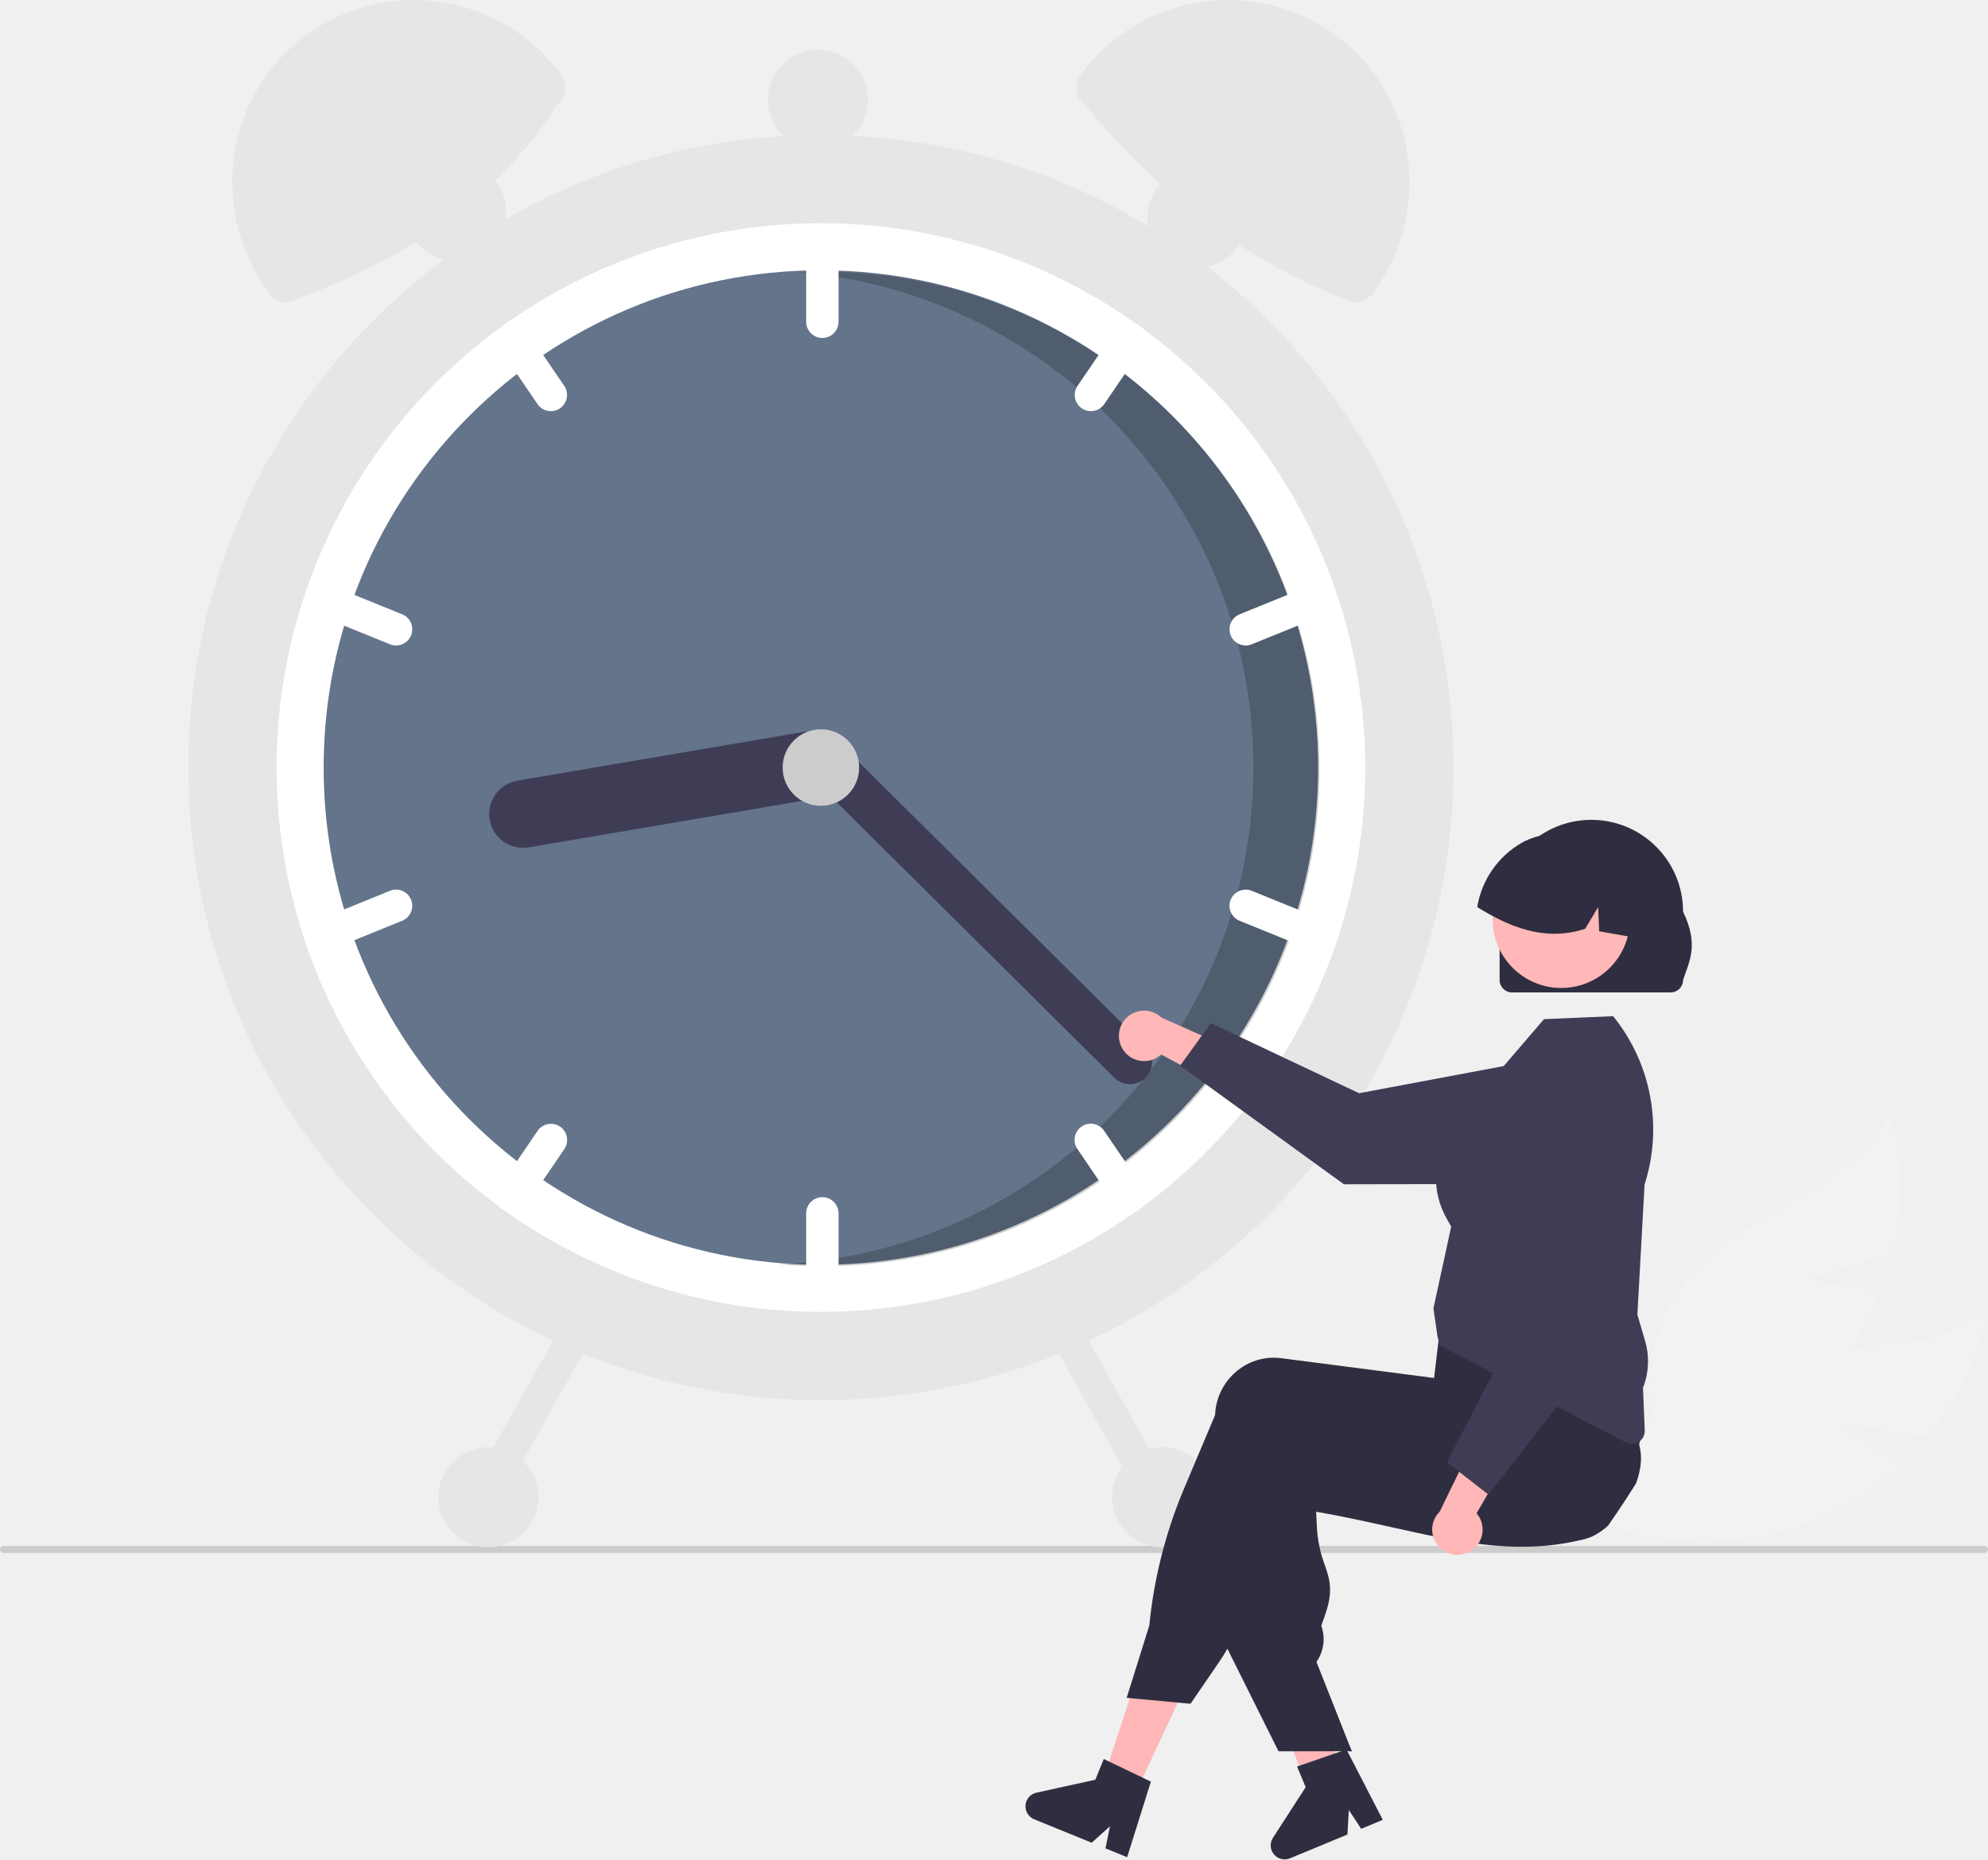
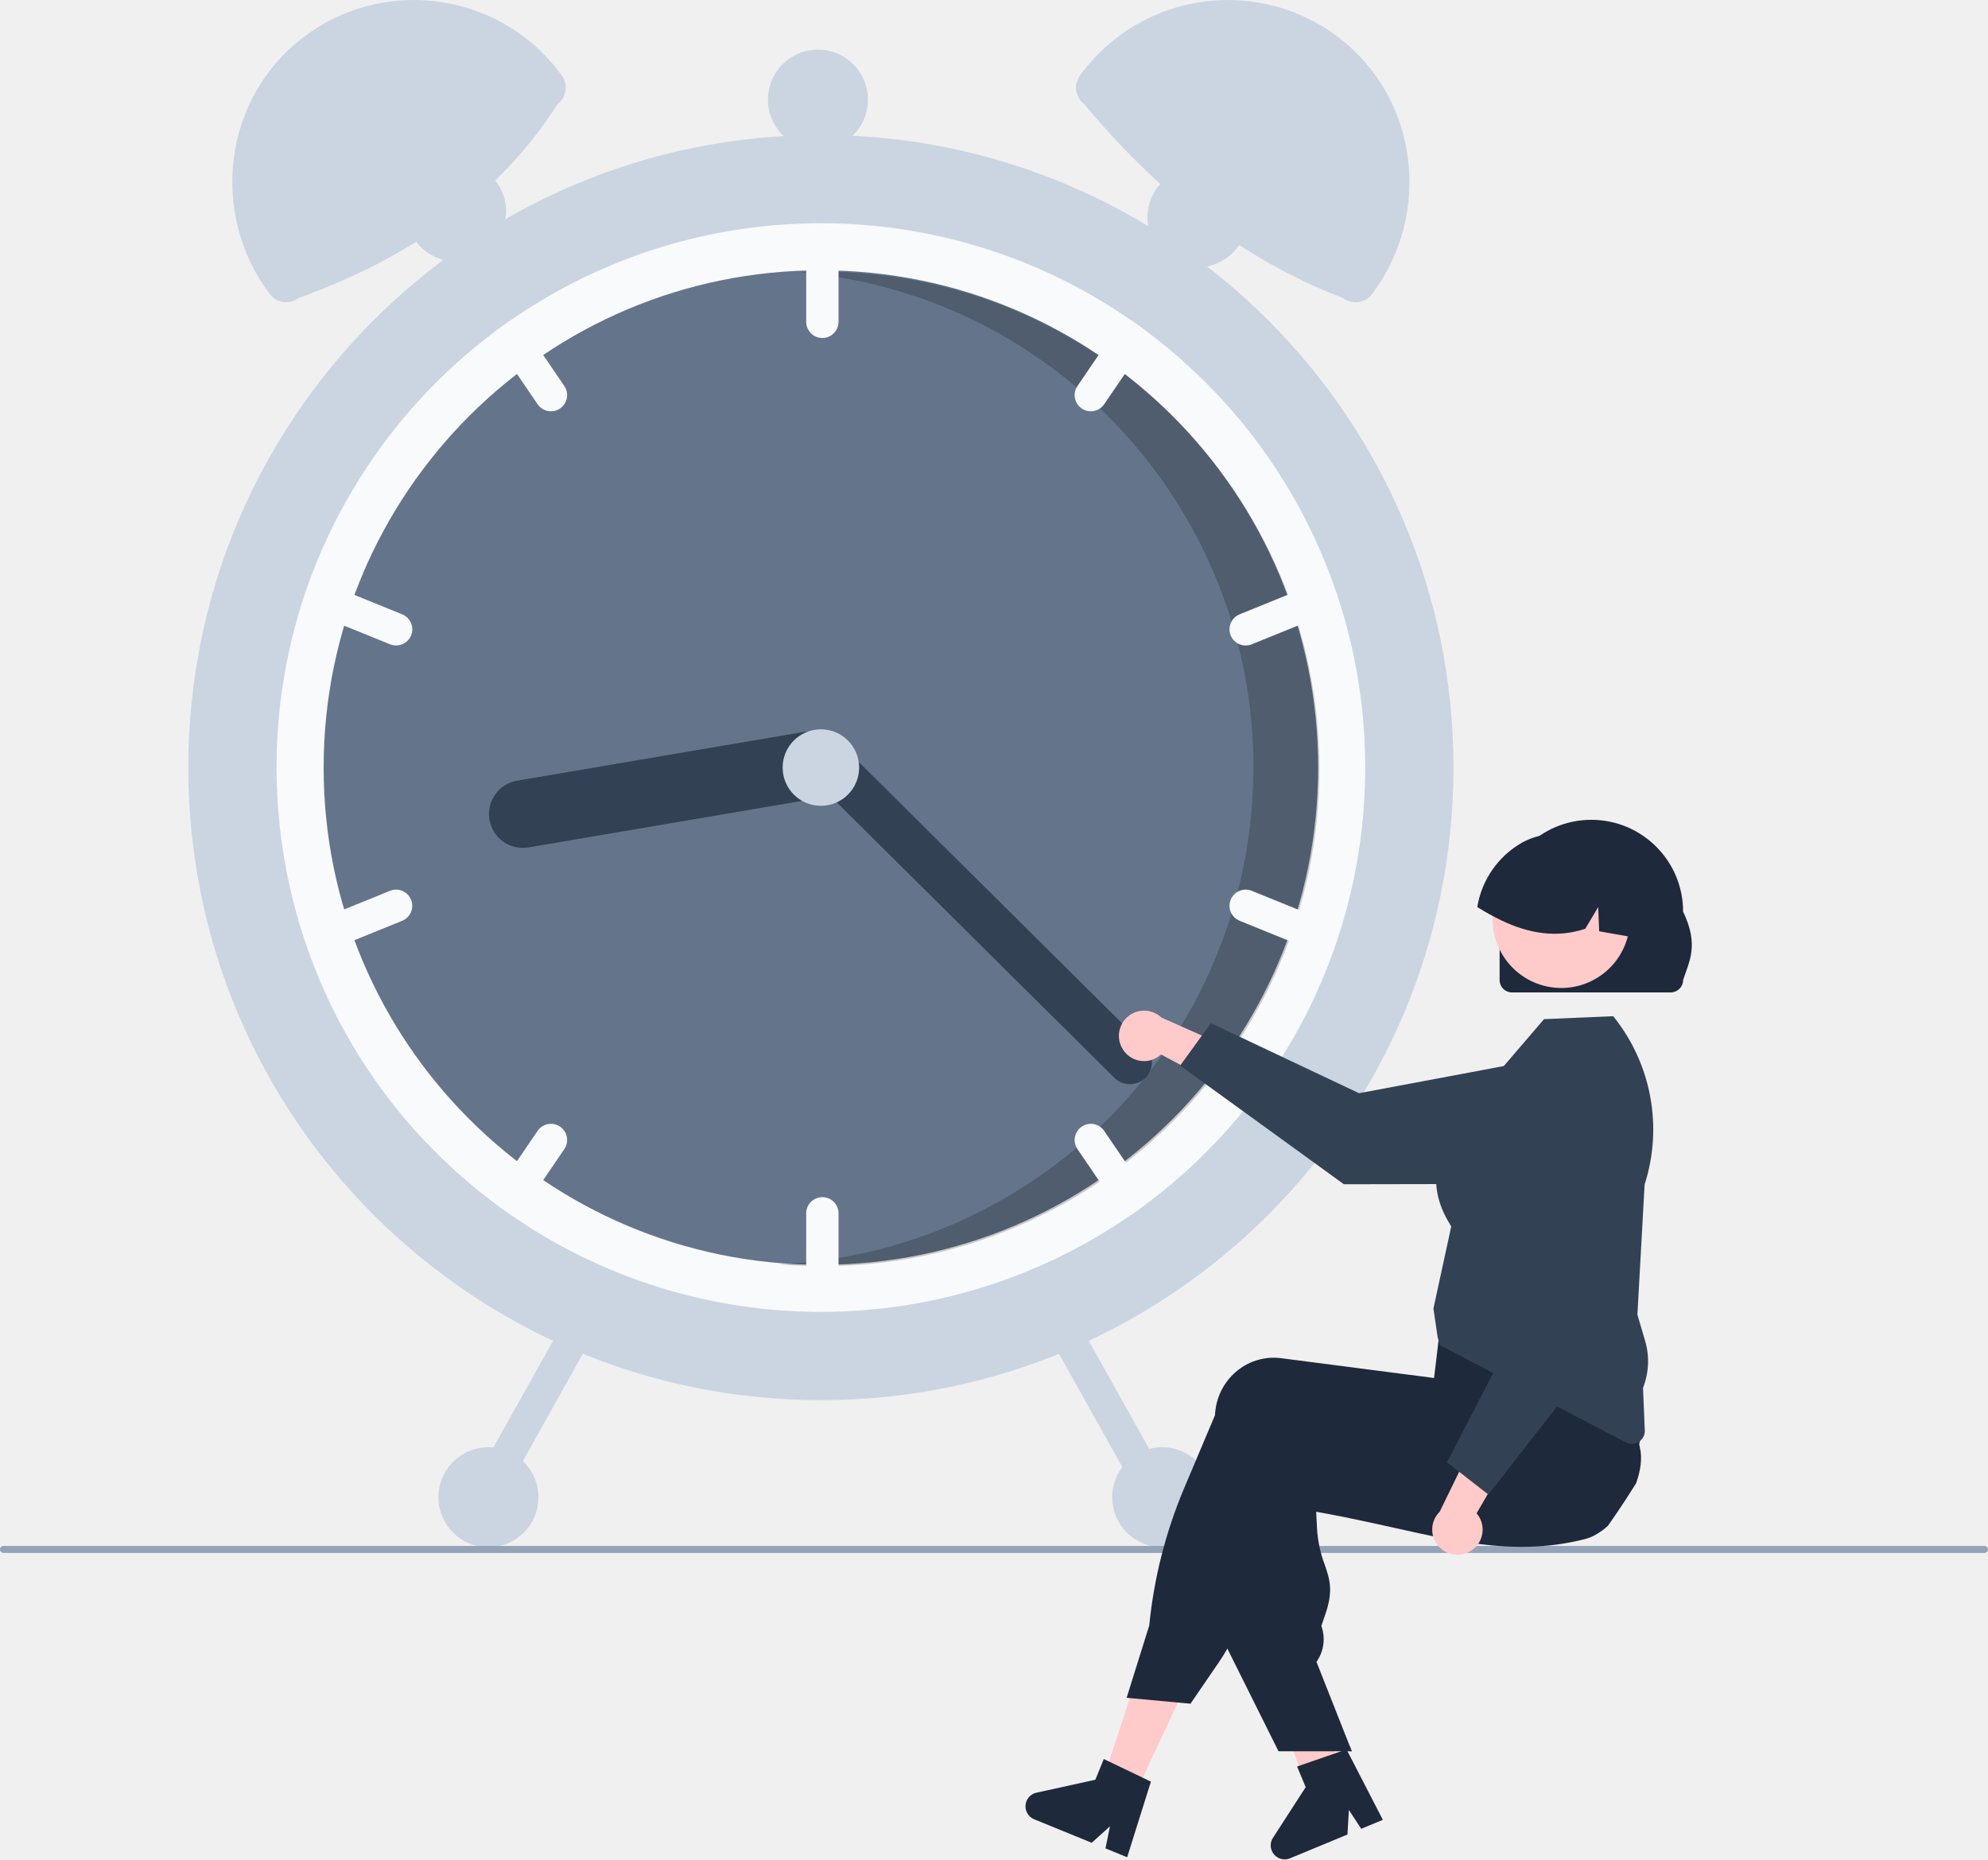
- <svg xmlns="http://www.w3.org/2000/svg" data-name="Layer 1" width="675.67" height="631.947" viewBox="0 0 675.67 631.947">
-   <path d="M886.757,617.484l30.311,4.737a98.985,98.985,0,0,0,20.604-42.939c-22.164,18.143-55.869,8.502-82.745,18.407A59.54,59.54,0,0,0,819.307,635.033L804.494,650.97A99.77,99.77,0,0,0,887.905,646.378a96.372,96.372,0,0,0,19.64-14.099C896.939,625.6,886.757,617.484,886.757,617.484Z" transform="translate(-262.165 -134.0265)" fill="#f2f2f2" />
-   <path d="M875.996,569.007l29.242-9.278a98.985,98.985,0,0,0-.708-47.621c-11.746,26.123-46.214,32.526-65.851,53.377a59.54,59.54,0,0,0-15.227,49.31l-6.151,20.871a99.77,99.77,0,0,0,72.609-41.31,96.373,96.373,0,0,0,11.291-21.379C888.73,571.73,875.996,569.007,875.996,569.007Z" transform="translate(-262.165 -134.0265)" fill="#f2f2f2" />
-   <path d="M937.835,660.625a1.186,1.186,0,0,1-1.19,1.19H263.355a1.19,1.19,0,0,1,0-2.38h673.29A1.187,1.187,0,0,1,937.835,660.625Z" transform="translate(-262.165 -134.0265)" fill="#ccc" />
-   <circle cx="278.998" cy="260.866" r="215" fill="#e6e6e6" />
-   <path d="M726.163,394.892a184.744,184.744,0,0,1-74.67,148.51c-1.55,1.16-3.13,2.29-4.72,3.39a185.031,185.031,0,0,1-211.22,0c-1.59-1.1-3.17-2.23-4.72-3.39a185.02,185.02,0,0,1,0-297.02c1.55-1.16,3.13-2.29,4.72-3.39a185.031,185.031,0,0,1,211.22,0c1.59,1.1,3.17,2.23,4.72,3.39A184.744,184.744,0,0,1,726.163,394.892Z" transform="translate(-262.165 -134.0265)" fill="#fff" />
-   <circle cx="278.998" cy="260.866" r="169" fill="#64748b" />
-   <path d="M541.604,226.365c-2.562,0-5.108.067-7.642.18a168.995,168.995,0,0,1-7.156,337.168c4.878.423,9.811.652,14.799.652a169,169,0,0,0,0-338Z" transform="translate(-262.165 -134.0265)" opacity="0.2" />
-   <path d="M541.663,213.892a5.51,5.51,0,0,0-5.5,5.5v24a5.5,5.5,0,0,0,11,0v-24A5.51,5.51,0,0,0,541.663,213.892Z" transform="translate(-262.165 -134.0265)" fill="#fff" />
-   <path d="M651.493,246.382c-1.55-1.16-3.13-2.29-4.72-3.39a5.497,5.497,0,0,0-4.9,2.39l-13.51,19.83a5.499,5.499,0,0,0,9.09,6.19l13.51-19.83A5.464,5.464,0,0,0,651.493,246.382Z" transform="translate(-262.165 -134.0265)" fill="#fff" />
-   <path d="M712.873,336.802a5.493,5.493,0,0,0-7.16-3.02l-22.24,9.03a5.499,5.499,0,0,0,4.14,10.19l22.24-9.03A5.512,5.512,0,0,0,712.873,336.802Z" transform="translate(-262.165 -134.0265)" fill="#fff" />
-   <path d="M453.963,265.212l-13.51-19.83a5.497,5.497,0,0,0-4.9-2.39c-1.59,1.1-3.17,2.23-4.72,3.39a5.464,5.464,0,0,0,.53,5.19l13.51,19.83a5.499,5.499,0,0,0,9.09-6.19Z" transform="translate(-262.165 -134.0265)" fill="#fff" />
-   <path d="M398.853,342.812l-22.24-9.03a5.499,5.499,0,0,0-4.14,10.19l22.24,9.03a5.499,5.499,0,0,0,4.14-10.19Z" transform="translate(-262.165 -134.0265)" fill="#fff" />
-   <path d="M541.663,540.892a5.51,5.51,0,0,0-5.5,5.5v24a5.5,5.5,0,0,0,11,0v-24A5.51,5.51,0,0,0,541.663,540.892Z" transform="translate(-262.165 -134.0265)" fill="#fff" />
-   <path d="M650.963,538.212l-13.51-19.83a5.499,5.499,0,1,0-9.09,6.19l13.51,19.83a5.497,5.497,0,0,0,4.9,2.39c1.59-1.1,3.17-2.23,4.72-3.39A5.464,5.464,0,0,0,650.963,538.212Z" transform="translate(-262.165 -134.0265)" fill="#fff" />
-   <path d="M709.853,445.812l-22.24-9.03a5.499,5.499,0,0,0-4.14,10.19l22.24,9.03a5.499,5.499,0,0,0,4.14-10.19Z" transform="translate(-262.165 -134.0265)" fill="#fff" />
-   <path d="M452.513,516.932a5.5,5.5,0,0,0-7.64,1.45l-13.51,19.83a5.464,5.464,0,0,0-.53,5.19c1.55,1.16,3.13,2.29,4.72,3.39a5.497,5.497,0,0,0,4.9-2.39l13.51-19.83A5.498,5.498,0,0,0,452.513,516.932Z" transform="translate(-262.165 -134.0265)" fill="#fff" />
-   <path d="M401.873,439.802a5.493,5.493,0,0,0-7.16-3.02l-22.24,9.03a5.499,5.499,0,0,0,4.14,10.19l22.24-9.03A5.512,5.512,0,0,0,401.873,439.802Z" transform="translate(-262.165 -134.0265)" fill="#fff" />
-   <path d="M548.799,392.163a11.513,11.513,0,0,1-9.409,13.266l-97.598,16.601a11.5,11.5,0,0,1-3.857-22.674l97.598-16.601A11.513,11.513,0,0,1,548.799,392.163Z" transform="translate(-262.165 -134.0265)" fill="#3f3d56" />
-   <path d="M651.518,500.294a7.508,7.508,0,0,1-10.607.042l-105.063-104.239a7.5,7.5,0,0,1,10.565-10.648l105.063,104.239A7.508,7.508,0,0,1,651.518,500.294Z" transform="translate(-262.165 -134.0265)" fill="#3f3d56" />
-   <circle cx="278.998" cy="260.866" r="13" fill="#ccc" />
-   <path d="M451.619,169.471c-19.955,31.372-50.401,52.193-87.95,65.87a7.059,7.059,0,0,1-9.882-1.418l0,0c-20.396-27.232-15.791-66.153,11.128-86.962a62.068,62.068,0,0,1,87.558,11.875l.564.753A7.059,7.059,0,0,1,451.619,169.471Z" transform="translate(-262.165 -134.0265)" fill="#e6e6e6" />
-   <path d="M629.852,158.836a62.068,62.068,0,0,1,87.558-11.875c26.918,20.809,31.524,59.729,11.128,86.962l0,0a7.059,7.059,0,0,1-9.882,1.418c-34.857-13.345-63.442-36.439-87.95-65.87a7.059,7.059,0,0,1-1.418-9.882Z" transform="translate(-262.165 -134.0265)" fill="#e6e6e6" />
-   <path d="M621.106,581.161a5.51,5.51,0,0,0-2.114,7.485l31.742,56.723a5.5,5.5,0,0,0,9.599-5.372l-31.742-56.723A5.51,5.51,0,0,0,621.106,581.161Z" transform="translate(-262.165 -134.0265)" fill="#e6e6e6" />
-   <path d="M453.734,583.274,421.992,639.997a5.5,5.5,0,0,0,9.599,5.372l31.742-56.723a5.5,5.5,0,1,0-9.599-5.372Z" transform="translate(-262.165 -134.0265)" fill="#e6e6e6" />
-   <circle cx="394.998" cy="508.866" r="17" fill="#e6e6e6" />
-   <circle cx="406.998" cy="73.866" r="17" fill="#e6e6e6" />
-   <circle cx="277.998" cy="33.866" r="17" fill="#e6e6e6" />
-   <circle cx="154.998" cy="71.866" r="17" fill="#e6e6e6" />
-   <circle cx="165.998" cy="508.866" r="17" fill="#e6e6e6" />
-   <path d="M643.828,490.733a8.516,8.516,0,0,0,12.95,1.677l26.676,14.293-1.431-15.661L656.911,479.87a8.562,8.562,0,0,0-13.083,10.863Z" transform="translate(-262.165 -134.0265)" fill="#ffb7b7" />
-   <path d="M663.264,496.199l10.453-14.43,50.36,23.807,62.667-11.758a21.471,21.471,0,0,1,25.43,21.063h0a21.494,21.494,0,0,1-21.431,21.51l-71.816.133Z" transform="translate(-262.165 -134.0265)" fill="#3f3d56" />
-   <polygon points="384.999 611.399 374.422 606.341 388.951 562.133 404.56 569.599 384.999 611.399" fill="#ffb7b7" />
-   <path d="M718.07,738.299c-.769.482-1.538.956-2.315,1.43-1.546.948-3.107,1.88-4.669,2.797-.785.458-1.577.917-2.362,1.367v.023l-.047.008-.016.008-1.196.295-1.717-4.537-.792-2.09-1.119-2.96-2.051-5.415-10.799-28.511,16.788-4.141.629,2.571h.008l.311,1.274,5.865,23.788,1.196,4.863.039.148.722,2.905.622,2.517.691,2.812Z" transform="translate(-262.165 -134.0265)" fill="#ffb7b7" />
-   <path d="M818.218,638.174c-1.064,1.709-2.152,3.41-3.247,5.096q-3.053,4.708-6.269,9.276c0,.008-.008.008-.016.016a21.934,21.934,0,0,1-4.117,3.006c-.062.047-.132.078-.194.117a15.18,15.18,0,0,1-3.465,1.391c-.435.109-.878.217-1.313.326-1.569.373-3.123.691-4.669.971-2.75.489-5.469.839-8.173,1.057-.218.023-.435.039-.653.054-11.117.816-21.939-.497-33.235-2.649-5.578-1.057-11.272-2.323-17.169-3.636-1.927-.435-3.861-.862-5.819-1.29-.148-.031-.303-.07-.458-.101-2.797-.614-5.64-1.22-8.553-1.818-3.667-.754-7.45-1.484-11.381-2.175l.28,5.539a41.689,41.689,0,0,0,2.626,12.453c1.678,4.91,3.006,8.794.202,16.881l-1.352,3.915a13.372,13.372,0,0,1-1.375,11.832l-.272.412,11.272,28.519.73,1.849h-5.772l-7.101.008H696.692l-17.363-34.835-.831-1.663v-.085l1.795-66.943c.023-.59.07-1.189.148-1.779a20.353,20.353,0,0,1,7.745-13.704,19.6,19.6,0,0,1,14.597-3.993l5.943.769,12.143,1.569,8.553,1.111.171.023,25.225,3.263,1.81-7.38.334-.124,10.62-3.892,36.731-13.463.093-.031,2.416-.886.287.466c.085.14.171.28.249.42a71.999,71.999,0,0,1,5.803,13.471,211.477,211.477,0,0,1,6.098,23.283q.105.513.186.932l.023.085c.023.132.039.217.047.241C820.363,629.605,819.772,633.909,818.218,638.174Z" transform="translate(-262.165 -134.0265)" fill="#2f2e41" />
-   <path d="M819.769,613.503c-.117-.497-.264-1.002-.419-1.492a106.29,106.29,0,0,0-4.304-10.892c-1.833-4.04-4.032-8.367-6.65-13.051q-1.899-3.403-4.086-7.077-1.095-1.841-2.276-3.752a1.972,1.972,0,0,0-.101-.171l-.225-.373-36.342,4.863-13.533,1.81-.808,6.743-.194,1.67c-.008,0-.008,0,0,.008l-.544,4.552v.008l-.722,6.013-.062-.008-20.082-2.603-20.696-2.68-11.117-1.437a19.588,19.588,0,0,0-14.597,3.993,20.363,20.363,0,0,0-7.745,13.704c-.07.544-.117,1.103-.14,1.655l-10.488,24.852a160.343,160.343,0,0,0-11.855,46.643l-7.691,24.588,1.095.101,16.299,1.515,4.304.404,9.478-13.836c1.08-1.577,2.105-3.201,3.061-4.863a73.861,73.861,0,0,0,4.187-8.421l20.502-48.788q2.377.408,4.708.777,10.779,1.748,20.696,2.851c21.496,2.401,40.11,2.587,56.681.552q6.98-.851,13.494-2.237,2.389-.501,4.716-1.08c.365-.085.722-.171,1.08-.264a19.825,19.825,0,0,0,13.867-12.958A20.228,20.228,0,0,0,819.769,613.503Z" transform="translate(-262.165 -134.0265)" fill="#2f2e41" />
-   <path d="M650.542,738.207l-11.443-5.485-1.795-.862-2.867,7.038-20.012,4.405a4.748,4.748,0,0,0-.777,9.035l19.554,7.979,6.207-5.586-1.523,7.497,7.365,3.006,8.072-25.691Z" transform="translate(-262.165 -134.0265)" fill="#2f2e41" />
-   <polygon points="458.703 593.34 459.434 595.189 458.703 595.189 458.703 593.34" fill="#2f2e41" />
-   <path d="M716.883,729.611,704.892,733.765l-1.882.65,2.915,7.018-11.121,17.211a4.748,4.748,0,0,0,5.805,6.967l19.508-8.089.48-8.337,4.193,6.398,7.349-3.046-12.341-23.935Z" transform="translate(-262.165 -134.0265)" fill="#2f2e41" />
-   <path d="M816.778,624.759a4.404,4.404,0,0,1-2.043-.507l-63.274-33.062-.731-2.993-1.378-9.472.019-.089,6.018-27.743c-.11-.238-.341-.629-.601-1.07-2.687-4.552-10.862-18.405,4.741-37.48l27.395-31.939,23.513-1.012.268.338A61.242,61.242,0,0,1,821.115,536.617l-2.448,44.217,2.626,8.93a24.639,24.639,0,0,1-.722,15.944l.602,14.459a4.417,4.417,0,0,1-4.395,4.592Z" transform="translate(-262.165 -134.0265)" fill="#3f3d56" />
-   <path d="M761.892,661.224a8.516,8.516,0,0,0,2.126-12.884L779.231,622.178l-15.702.885-12.039,24.708a8.562,8.562,0,0,0,10.402,13.453Z" transform="translate(-262.165 -134.0265)" fill="#ffb7b7" />
-   <path d="M768.031,641.99l-14.057-10.949,25.544-49.501L769.946,518.501a21.471,21.471,0,0,1,21.934-24.682h0a21.494,21.494,0,0,1,20.752,22.166l-2.365,71.777Z" transform="translate(-262.165 -134.0265)" fill="#3f3d56" />
-   <path id="f4e08e8b-ef08-4d70-8ad3-b81af8a71ff9-80" data-name="a1ca5f83-7fa1-45b1-9d3b-bf096f25c0e5" d="M771.842,467.131V443.864a31.177,31.177,0,1,1,62.354-.04v.04c5.495,11.451,2.057,16.895,0,23.267a4.193,4.193,0,0,1-4.186,4.186H776.03A4.193,4.193,0,0,1,771.842,467.131Z" transform="translate(-262.165 -134.0265)" fill="#2f2e41" />
-   <circle cx="530.632" cy="312.441" r="23.337" fill="#ffb7b7" />
-   <path d="M817.22,452.586c-.212-.033-.423-.078-.635-.111-3.64-.646-7.28-1.28-10.91-1.937l-.334-8.227-4.397,7.369c-10.03,3.329-19.415,1.447-28.242-2.705a79.737,79.737,0,0,1-8.461-4.664,30.927,30.927,0,0,1,15.196-21.886c.334-.189.657-.356.991-.523a.011.011,0,0,0,.011-.011c.568-.267,1.147-.523,1.726-.757a25.707,25.707,0,0,1,26.985,5.232C816.274,431.167,819.48,442.4,817.22,452.586Z" transform="translate(-262.165 -134.0265)" fill="#2f2e41" />
+ <svg xmlns="http://www.w3.org/2000/svg" version="1.1" id="Layer_1" x="0px" y="0px" viewBox="0 0 675.67 631.95" style="enable-background:new 0 0 675.67 631.95;" xml:space="preserve">
+   <style type="text/css">
+ 	.st0{fill:#CBD5E1;}
+ 	.st1{fill:#94A3B8;}
+ 	.st2{fill:#F8FAFC;}
+ 	.st3{fill:#64748B;}
+ 	.st4{opacity:0.2;enable-background:new    ;}
+ 	.st5{fill:#334155;}
+ 	.st6{fill:#FECACA;}
+ 	.st7{fill:#1E293B;}
+ 	.st8{fill:#2F2E41;}
+ </style>
+   <g>
+     <circle class="st0" cx="279" cy="260.87" r="215" />
+     <path class="st0" d="M189.45,35.44c-19.95,31.37-50.4,52.19-87.95,65.87c-3.12,2.34-7.54,1.7-9.88-1.42c0,0,0,0,0,0l0,0   c-20.4-27.23-15.79-66.15,11.13-86.96c27.14-20.94,66.12-15.92,87.06,11.22c0.17,0.22,0.33,0.44,0.5,0.66l0.56,0.75   C193.21,28.68,192.57,33.11,189.45,35.44z" />
+     <path class="st0" d="M367.69,24.81c20.58-27.41,59.49-32.95,86.9-12.37c0.22,0.17,0.44,0.33,0.66,0.5   c26.92,20.81,31.52,59.73,11.13,86.96l0,0c-2.34,3.12-6.76,3.76-9.88,1.42c0,0,0,0,0,0c-34.86-13.35-63.44-36.44-87.95-65.87   c-3.12-2.34-3.76-6.76-1.42-9.88L367.69,24.81z" />
+     <path class="st0" d="M358.94,447.13c-2.65,1.49-3.59,4.83-2.11,7.49l31.74,56.72c1.49,2.65,4.84,3.59,7.49,2.1   c2.64-1.48,3.58-4.82,2.11-7.47l-31.74-56.72C364.94,446.6,361.59,445.66,358.94,447.13z" />
+     <path class="st0" d="M191.57,449.25l-31.74,56.72c-1.48,2.65-0.54,6,2.11,7.49c2.65,1.48,6,0.54,7.49-2.11l31.74-56.72   c1.48-2.65,0.54-6-2.11-7.49C196.4,445.65,193.05,446.6,191.57,449.25L191.57,449.25L191.57,449.25z" />
+     <circle class="st0" cx="395" cy="508.87" r="17" />
+     <circle class="st0" cx="407" cy="73.87" r="17" />
+     <circle class="st0" cx="278" cy="33.87" r="17" />
+     <circle class="st0" cx="155" cy="71.87" r="17" />
+     <circle class="st0" cx="166" cy="508.87" r="17" />
+   </g>
+   <path class="st1" d="M675.67,526.6c0,0.66-0.53,1.19-1.18,1.19c0,0,0,0-0.01,0H1.19c-0.66,0-1.19-0.53-1.19-1.19  s0.53-1.19,1.19-1.19h673.29C675.14,525.41,675.67,525.94,675.67,526.6C675.67,526.59,675.67,526.6,675.67,526.6z" />
+   <path class="st2" d="M464,260.87c0.04,58.54-27.66,113.63-74.67,148.51c-1.55,1.16-3.13,2.29-4.72,3.39  c-63.49,44.13-147.73,44.13-211.22,0c-1.59-1.1-3.17-2.23-4.72-3.39c-82.02-60.94-99.1-176.84-38.16-258.86  c10.79-14.52,23.64-27.37,38.16-38.16c1.55-1.16,3.13-2.29,4.72-3.39c63.49-44.13,147.73-44.13,211.22,0  c1.59,1.1,3.17,2.23,4.72,3.39C436.34,147.23,464.04,202.33,464,260.87z" />
+   <circle class="st3" cx="279" cy="260.87" r="169" />
+   <path class="st4" d="M279.44,92.34c-2.56,0-5.11,0.07-7.64,0.18c92.97,8.17,161.72,90.16,153.55,183.14  c-7.41,84.36-76.11,150.2-160.71,154.03c4.88,0.42,9.81,0.65,14.8,0.65c93.34,0,169-75.66,169-169S372.77,92.34,279.44,92.34  L279.44,92.34z" />
+   <g>
+     <path class="st2" d="M279.5,79.87c-3.04,0.01-5.49,2.46-5.5,5.5v24c0,3.04,2.46,5.5,5.5,5.5s5.5-2.46,5.5-5.5v-24   C284.99,82.33,282.53,79.87,279.5,79.87z" />
+     <path class="st2" d="M389.33,112.36c-1.55-1.16-3.13-2.29-4.72-3.39c-1.94-0.13-3.8,0.78-4.9,2.39l-13.51,19.83   c-1.71,2.51-1.06,5.93,1.45,7.64s5.93,1.06,7.64-1.45l13.51-19.83C389.84,116.02,390.04,114.06,389.33,112.36z" />
+     <path class="st2" d="M450.71,202.78c-1.14-2.81-4.35-4.16-7.16-3.02c0,0,0,0,0,0l-22.24,9.03c-2.81,1.14-4.17,4.35-3.03,7.17   c1.14,2.81,4.35,4.17,7.17,3.02l0,0l22.24-9.03C450.5,208.8,451.85,205.59,450.71,202.78z" />
+     <path class="st2" d="M191.8,131.19l-13.51-19.83c-1.1-1.61-2.96-2.52-4.9-2.39c-1.59,1.1-3.17,2.23-4.72,3.39   c-0.71,1.71-0.51,3.66,0.53,5.19l13.51,19.83c1.71,2.51,5.13,3.16,7.64,1.45C192.86,137.12,193.51,133.7,191.8,131.19z" />
+     <path class="st2" d="M136.69,208.79l-22.24-9.03c-2.81-1.14-6.02,0.21-7.16,3.02s0.21,6.02,3.02,7.16l22.24,9.03   c2.81,1.14,6.02-0.21,7.17-3.02S139.5,209.93,136.69,208.79L136.69,208.79z" />
+     <path class="st2" d="M279.5,406.87c-3.04,0.01-5.49,2.46-5.5,5.5v24c0,3.04,2.46,5.5,5.5,5.5s5.5-2.46,5.5-5.5v-24   C284.99,409.33,282.53,406.87,279.5,406.87z" />
+     <path class="st2" d="M388.8,404.19l-13.51-19.83c-1.71-2.51-5.13-3.16-7.64-1.45s-3.16,5.13-1.45,7.64l13.51,19.83   c1.1,1.61,2.96,2.52,4.9,2.39c1.59-1.1,3.17-2.23,4.72-3.39C390.04,407.67,389.84,405.71,388.8,404.19z" />
+     <path class="st2" d="M447.69,311.79l-22.24-9.03c-2.81-1.14-6.02,0.21-7.16,3.02c-1.14,2.81,0.21,6.02,3.02,7.16l0,0l22.24,9.03   c2.81,1.14,6.02-0.21,7.17-3.02C451.86,316.14,450.5,312.93,447.69,311.79L447.69,311.79L447.69,311.79z" />
+     <path class="st2" d="M190.35,382.91c-2.51-1.71-5.93-1.06-7.64,1.45l-13.51,19.83c-1.04,1.53-1.24,3.48-0.53,5.19   c1.55,1.16,3.13,2.29,4.72,3.39c1.94,0.13,3.8-0.78,4.9-2.39l13.51-19.83C193.51,388.04,192.86,384.62,190.35,382.91   C190.35,382.91,190.35,382.91,190.35,382.91z" />
+     <path class="st2" d="M139.71,305.78c-1.14-2.81-4.35-4.16-7.16-3.02c0,0,0,0,0,0l-22.24,9.03c-2.81,1.14-4.17,4.35-3.02,7.17   s4.35,4.17,7.17,3.02l22.24-9.03C139.5,311.8,140.85,308.59,139.71,305.78z" />
+   </g>
+   <g>
+     <path class="st5" d="M286.63,258.14c1.06,6.26-3.15,12.19-9.41,13.27l-97.6,16.6c-6.26,1.07-12.2-3.15-13.27-9.41   s3.15-12.2,9.41-13.27l97.6-16.6C279.63,247.67,285.56,251.88,286.63,258.14z" />
+     <path class="st5" d="M389.35,366.27c-2.92,2.94-7.66,2.95-10.61,0.04L273.68,262.07c-2.94-2.92-2.96-7.67-0.04-10.61   c2.92-2.94,7.67-2.96,10.61-0.04l105.06,104.24C392.25,358.58,392.27,363.33,389.35,366.27z" />
+   </g>
+   <circle class="st0" cx="279" cy="260.87" r="13" />
+   <g>
+     <polygon class="st6" points="385,611.4 374.42,606.34 388.95,562.13 404.56,569.6  " />
+     <path class="st6" d="M455.91,604.27c-0.77,0.48-1.54,0.96-2.32,1.43c-1.55,0.95-3.11,1.88-4.67,2.8c-0.78,0.46-1.58,0.92-2.36,1.37   v0.02l-0.05,0.01l-0.02,0.01l-1.2,0.3l-1.72-4.54l-0.79-2.09l-1.12-2.96l-2.05-5.41l-10.8-28.51l16.79-4.14l0.63,2.57h0.01   l0.31,1.27l5.87,23.79l1.2,4.86l0.04,0.15l0.72,2.91l0.62,2.52l0.69,2.81L455.91,604.27z" />
+   </g>
+   <path class="st7" d="M556.05,504.15c-1.06,1.71-2.15,3.41-3.25,5.1c-2.04,3.14-4.13,6.23-6.27,9.28c0,0.01-0.01,0.01-0.02,0.02  c-1.25,1.16-2.63,2.17-4.12,3.01c-0.06,0.05-0.13,0.08-0.19,0.12c-1.09,0.6-2.26,1.07-3.46,1.39c-0.43,0.11-0.88,0.22-1.31,0.33  c-1.57,0.37-3.12,0.69-4.67,0.97c-2.75,0.49-5.47,0.84-8.17,1.06c-0.22,0.02-0.43,0.04-0.65,0.05c-11.12,0.82-21.94-0.5-33.23-2.65  c-5.58-1.06-11.27-2.32-17.17-3.64c-1.93-0.44-3.86-0.86-5.82-1.29c-0.15-0.03-0.3-0.07-0.46-0.1c-2.8-0.61-5.64-1.22-8.55-1.82  c-3.67-0.75-7.45-1.48-11.38-2.18l0.28,5.54c0.23,4.26,1.12,8.46,2.63,12.45c1.68,4.91,3.01,8.79,0.2,16.88l-1.35,3.92  c1.42,3.94,0.91,8.32-1.38,11.83l-0.27,0.41l11.27,28.52l0.73,1.85h-5.77l-7.1,0.01h-12.03l-17.36-34.84l-0.83-1.66v-0.09  l1.79-66.94c0.02-0.59,0.07-1.19,0.15-1.78c0.64-5.42,3.43-10.36,7.75-13.7c4.14-3.23,9.39-4.67,14.6-3.99l5.94,0.77l12.14,1.57  l8.55,1.11l0.17,0.02l25.23,3.26l1.81-7.38l0.33-0.12l10.62-3.89l36.73-13.46l0.09-0.03l2.42-0.89l0.29,0.47  c0.09,0.14,0.17,0.28,0.25,0.42c2.39,4.28,4.33,8.79,5.8,13.47c2.47,7.64,4.51,15.41,6.1,23.28c0.07,0.34,0.13,0.65,0.19,0.93  l0.02,0.09c0.02,0.13,0.04,0.22,0.05,0.24C558.2,495.58,557.61,499.88,556.05,504.15z" />
+   <path class="st7" d="M557.6,479.48c-0.12-0.5-0.26-1-0.42-1.49c-1.23-3.71-2.67-7.34-4.3-10.89c-1.83-4.04-4.03-8.37-6.65-13.05  c-1.27-2.27-2.63-4.63-4.09-7.08c-0.73-1.23-1.49-2.48-2.28-3.75c-0.03-0.06-0.06-0.12-0.1-0.17l-0.23-0.37l-36.34,4.86l-13.53,1.81  l-0.81,6.74l-0.19,1.67c-0.01,0-0.01,0,0,0.01l-0.54,4.55v0.01l-0.72,6.01l-0.06-0.01l-20.08-2.6l-20.7-2.68l-11.12-1.44  c-5.2-0.68-10.46,0.76-14.6,3.99c-4.31,3.35-7.1,8.28-7.75,13.7c-0.07,0.54-0.12,1.1-0.14,1.65l-10.49,24.85  c-6.28,14.86-10.27,30.59-11.86,46.64l-7.69,24.59l1.1,0.1l16.3,1.51l4.3,0.4l9.48-13.84c1.08-1.58,2.11-3.2,3.06-4.86  c1.57-2.72,2.97-5.53,4.19-8.42l20.5-48.79c1.58,0.27,3.15,0.53,4.71,0.78c7.19,1.17,14.08,2.12,20.7,2.85  c21.5,2.4,40.11,2.59,56.68,0.55c4.65-0.57,9.15-1.31,13.49-2.24c1.59-0.33,3.16-0.69,4.72-1.08c0.37-0.09,0.72-0.17,1.08-0.26  c6.52-1.68,11.75-6.56,13.87-12.96C558.34,487.15,558.51,483.22,557.6,479.48z" />
+   <path class="st7" d="M388.38,604.18l-11.44-5.48l-1.79-0.86l-2.87,7.04l-20.01,4.4c-2.56,0.56-4.18,3.09-3.62,5.66  c0.33,1.53,1.4,2.79,2.84,3.38l19.55,7.98l6.21-5.59l-1.52,7.5l7.36,3.01l8.07-25.69L388.38,604.18z" />
+   <polygon class="st8" points="458.7,593.34 459.43,595.19 458.7,595.19 " />
+   <path class="st7" d="M454.72,595.58l-11.99,4.15l-1.88,0.65l2.92,7.02l-11.12,17.21c-1.43,2.2-0.8,5.14,1.41,6.57  c1.31,0.85,2.96,1,4.4,0.4l19.51-8.09l0.48-8.34l4.19,6.4l7.35-3.05l-12.34-23.93L454.72,595.58z" />
+   <g>
+     <path class="st6" d="M381.66,356.71c2.53,3.96,7.8,5.12,11.76,2.59c0.42-0.27,0.82-0.58,1.19-0.92l26.68,14.29l-1.43-15.66   l-25.11-11.17c-3.43-3.26-8.85-3.12-12.1,0.31C379.92,349.02,379.51,353.39,381.66,356.71L381.66,356.71z" />
+     <path class="st6" d="M499.73,527.2c4.05-2.39,5.39-7.61,3-11.66c-0.26-0.43-0.55-0.84-0.87-1.22l15.21-26.16l-15.7,0.89   l-12.04,24.71c-3.37,3.31-3.42,8.73-0.11,12.11C491.99,528.68,496.33,529.23,499.73,527.2z" />
+   </g>
+   <g>
+     <path class="st5" d="M401.1,362.17l10.45-14.43l50.36,23.81l62.67-11.76c11.65-2.19,22.88,5.49,25.06,17.14   c0.24,1.29,0.37,2.6,0.37,3.92l0,0c0.01,11.85-9.58,21.48-21.43,21.51l-71.82,0.13L401.1,362.17z" />
+     <path class="st5" d="M554.61,490.73c-0.71,0-1.41-0.18-2.04-0.51l-63.27-33.06l-0.73-2.99l-1.38-9.47l0.02-0.09l6.02-27.74   c-0.11-0.24-0.34-0.63-0.6-1.07c-2.69-4.55-10.86-18.41,4.74-37.48l27.4-31.94l23.51-1.01l0.27,0.34   c12.77,16.03,16.68,37.38,10.41,56.89l-2.45,44.22l2.63,8.93c1.54,5.25,1.28,10.86-0.72,15.94l0.6,14.46   c0.1,2.44-1.8,4.49-4.24,4.59C554.72,490.73,554.67,490.73,554.61,490.73L554.61,490.73z" />
+     <path class="st5" d="M505.87,507.96l-14.06-10.95l25.54-49.5l-9.57-63.04c-1.78-11.72,6.28-22.67,18.01-24.45   c1.3-0.2,2.62-0.27,3.93-0.23l0,0c11.85,0.4,21.13,10.32,20.75,22.17l-2.36,71.78L505.87,507.96z" />
+   </g>
+   <path id="f4e08e8b-ef08-4d70-8ad3-b81af8a71ff9-80" class="st7" d="M509.68,333.1v-23.27c-0.01-17.22,13.94-31.19,31.16-31.2  c17.22-0.01,31.19,13.94,31.2,31.16l0,0v0.04c5.49,11.45,2.06,16.89,0,23.27c0,2.31-1.88,4.18-4.19,4.19h-53.98  C511.55,337.29,509.68,335.42,509.68,333.1z" />
+   <ellipse transform="matrix(0.1602 -0.9871 0.9871 0.1602 137.2275 786.1741)" class="st6" cx="530.63" cy="312.44" rx="23.34" ry="23.34" />
+   <path class="st7" d="M555.06,318.56c-0.21-0.03-0.42-0.08-0.63-0.11c-3.64-0.65-7.28-1.28-10.91-1.94l-0.33-8.23l-4.4,7.37  c-10.03,3.33-19.41,1.45-28.24-2.71c-2.91-1.38-5.74-2.94-8.46-4.66c1.5-9.22,7.09-17.26,15.2-21.89c0.33-0.19,0.66-0.36,0.99-0.52  c0.01,0,0.01,0,0.01-0.01c0,0,0,0,0,0c0.57-0.27,1.15-0.52,1.73-0.76c9.25-3.62,19.76-1.58,26.98,5.23  C554.11,297.14,557.32,308.37,555.06,318.56z" />
</svg>
